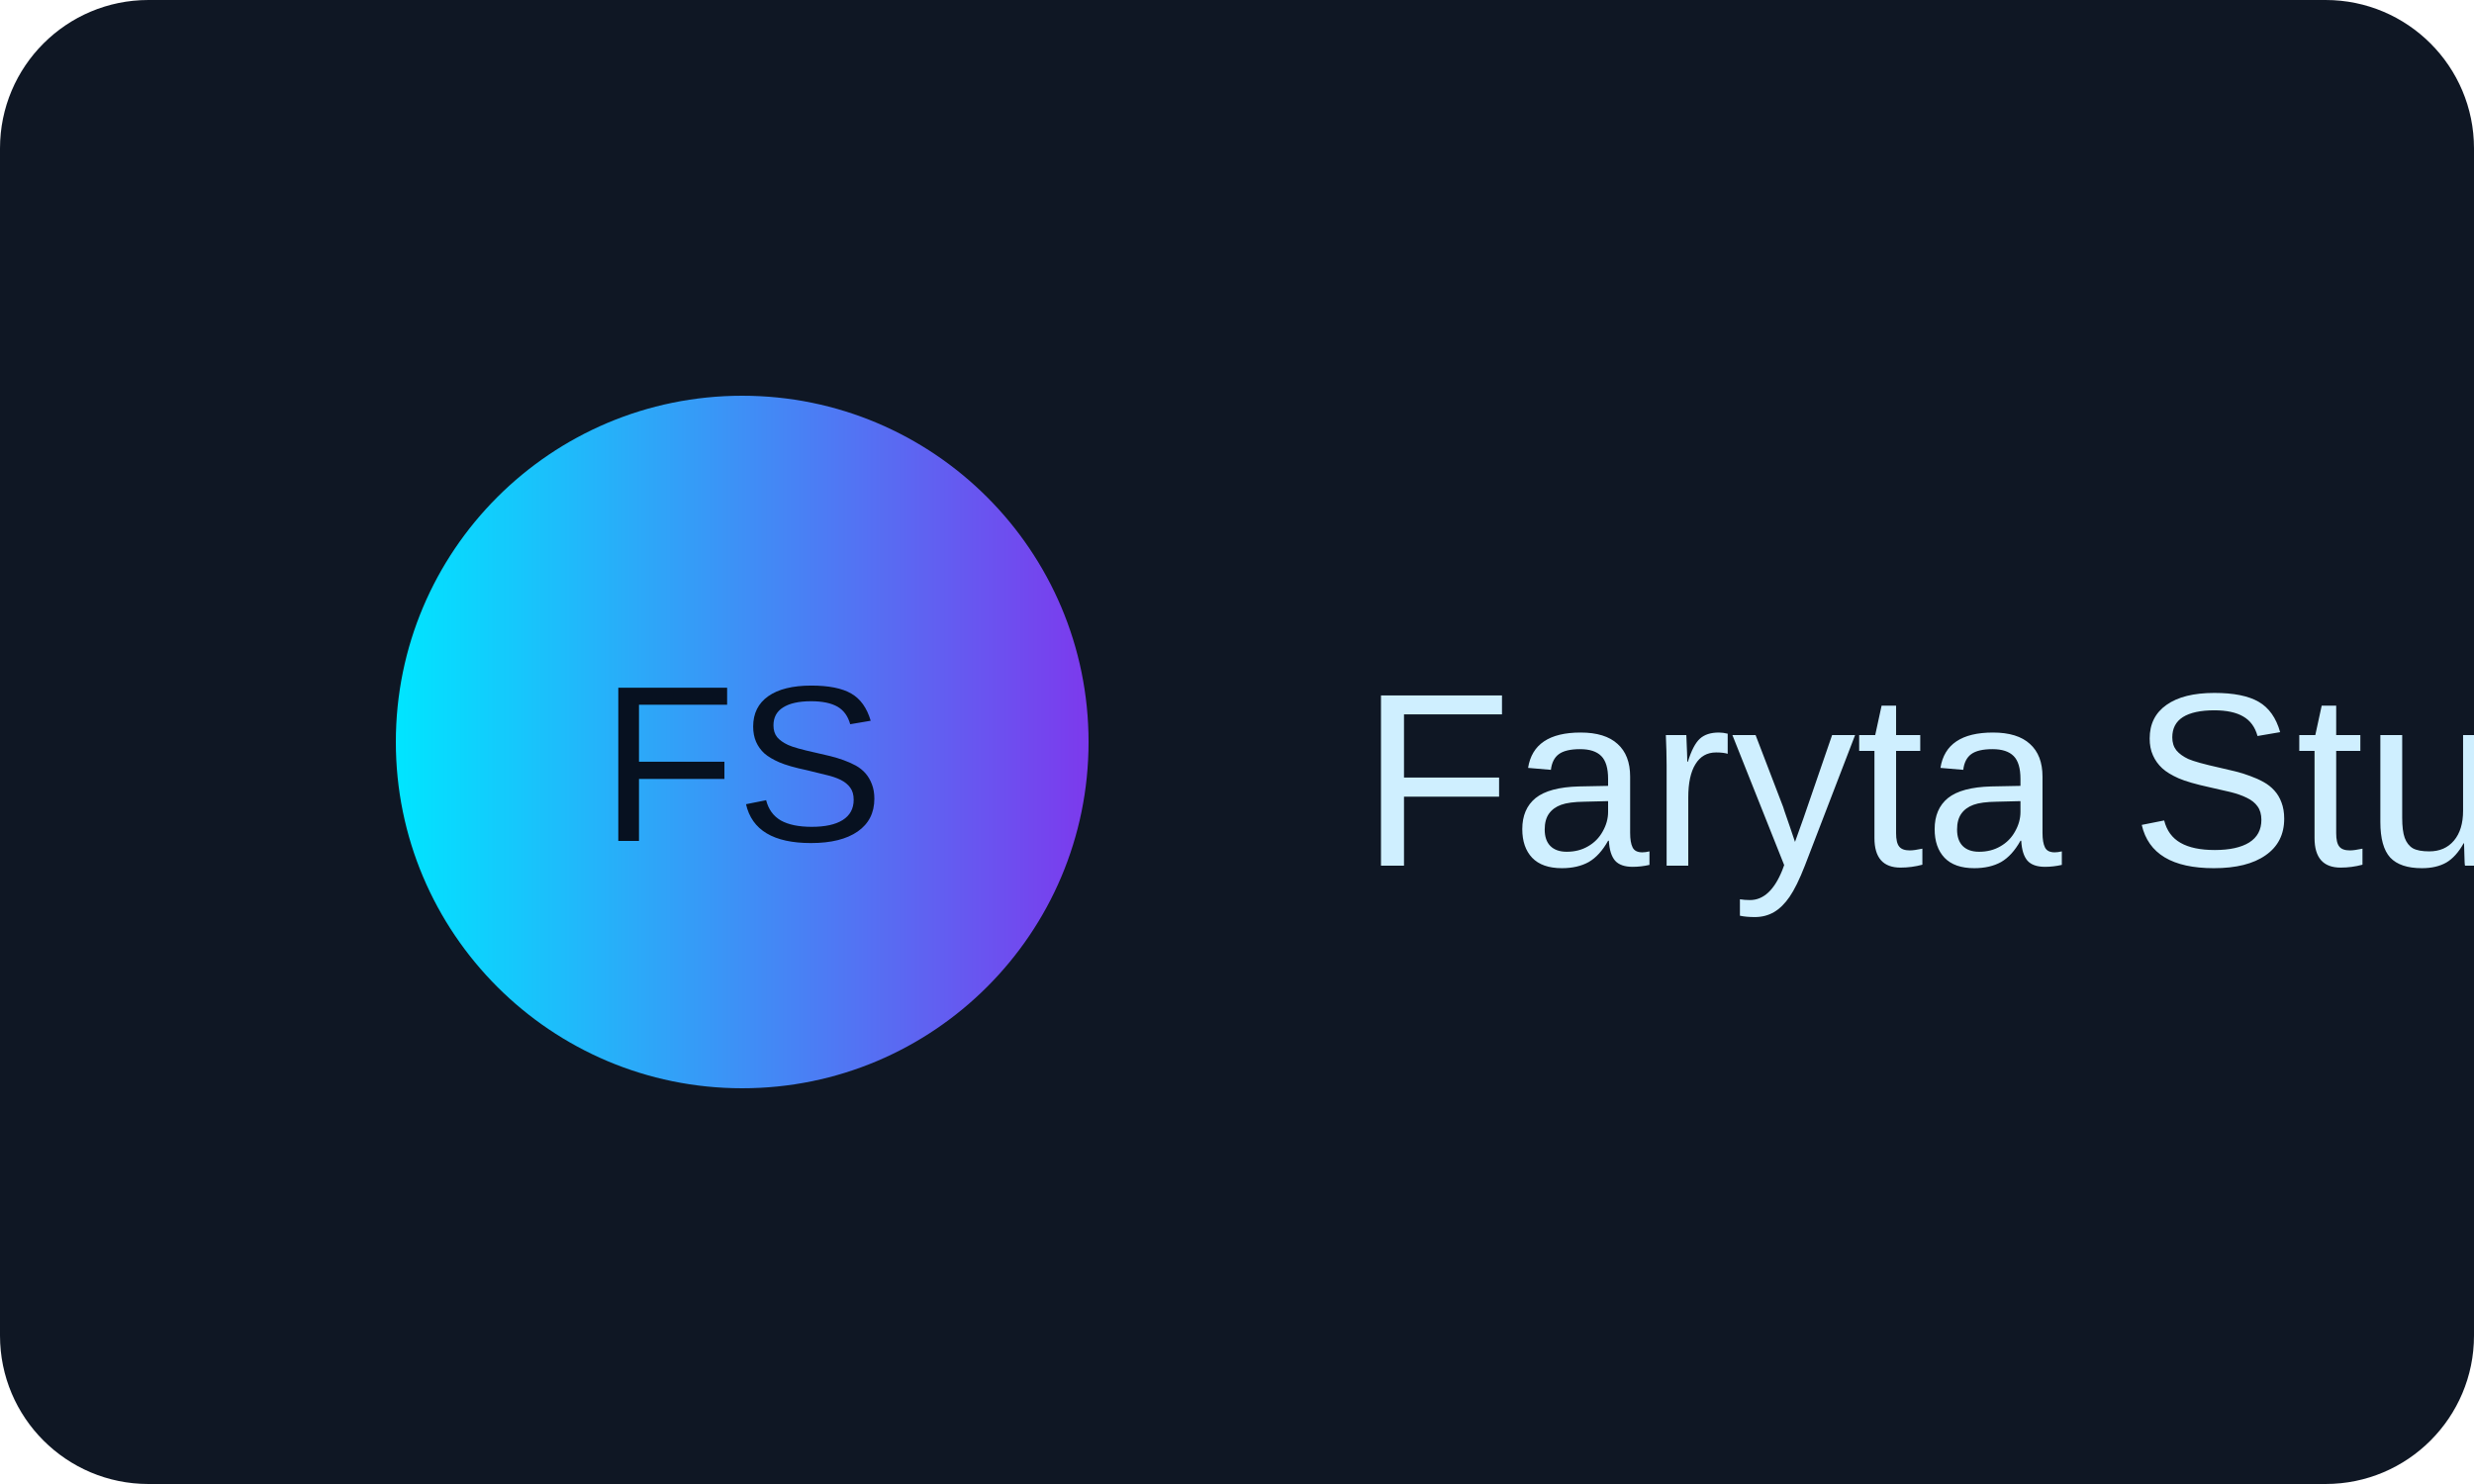
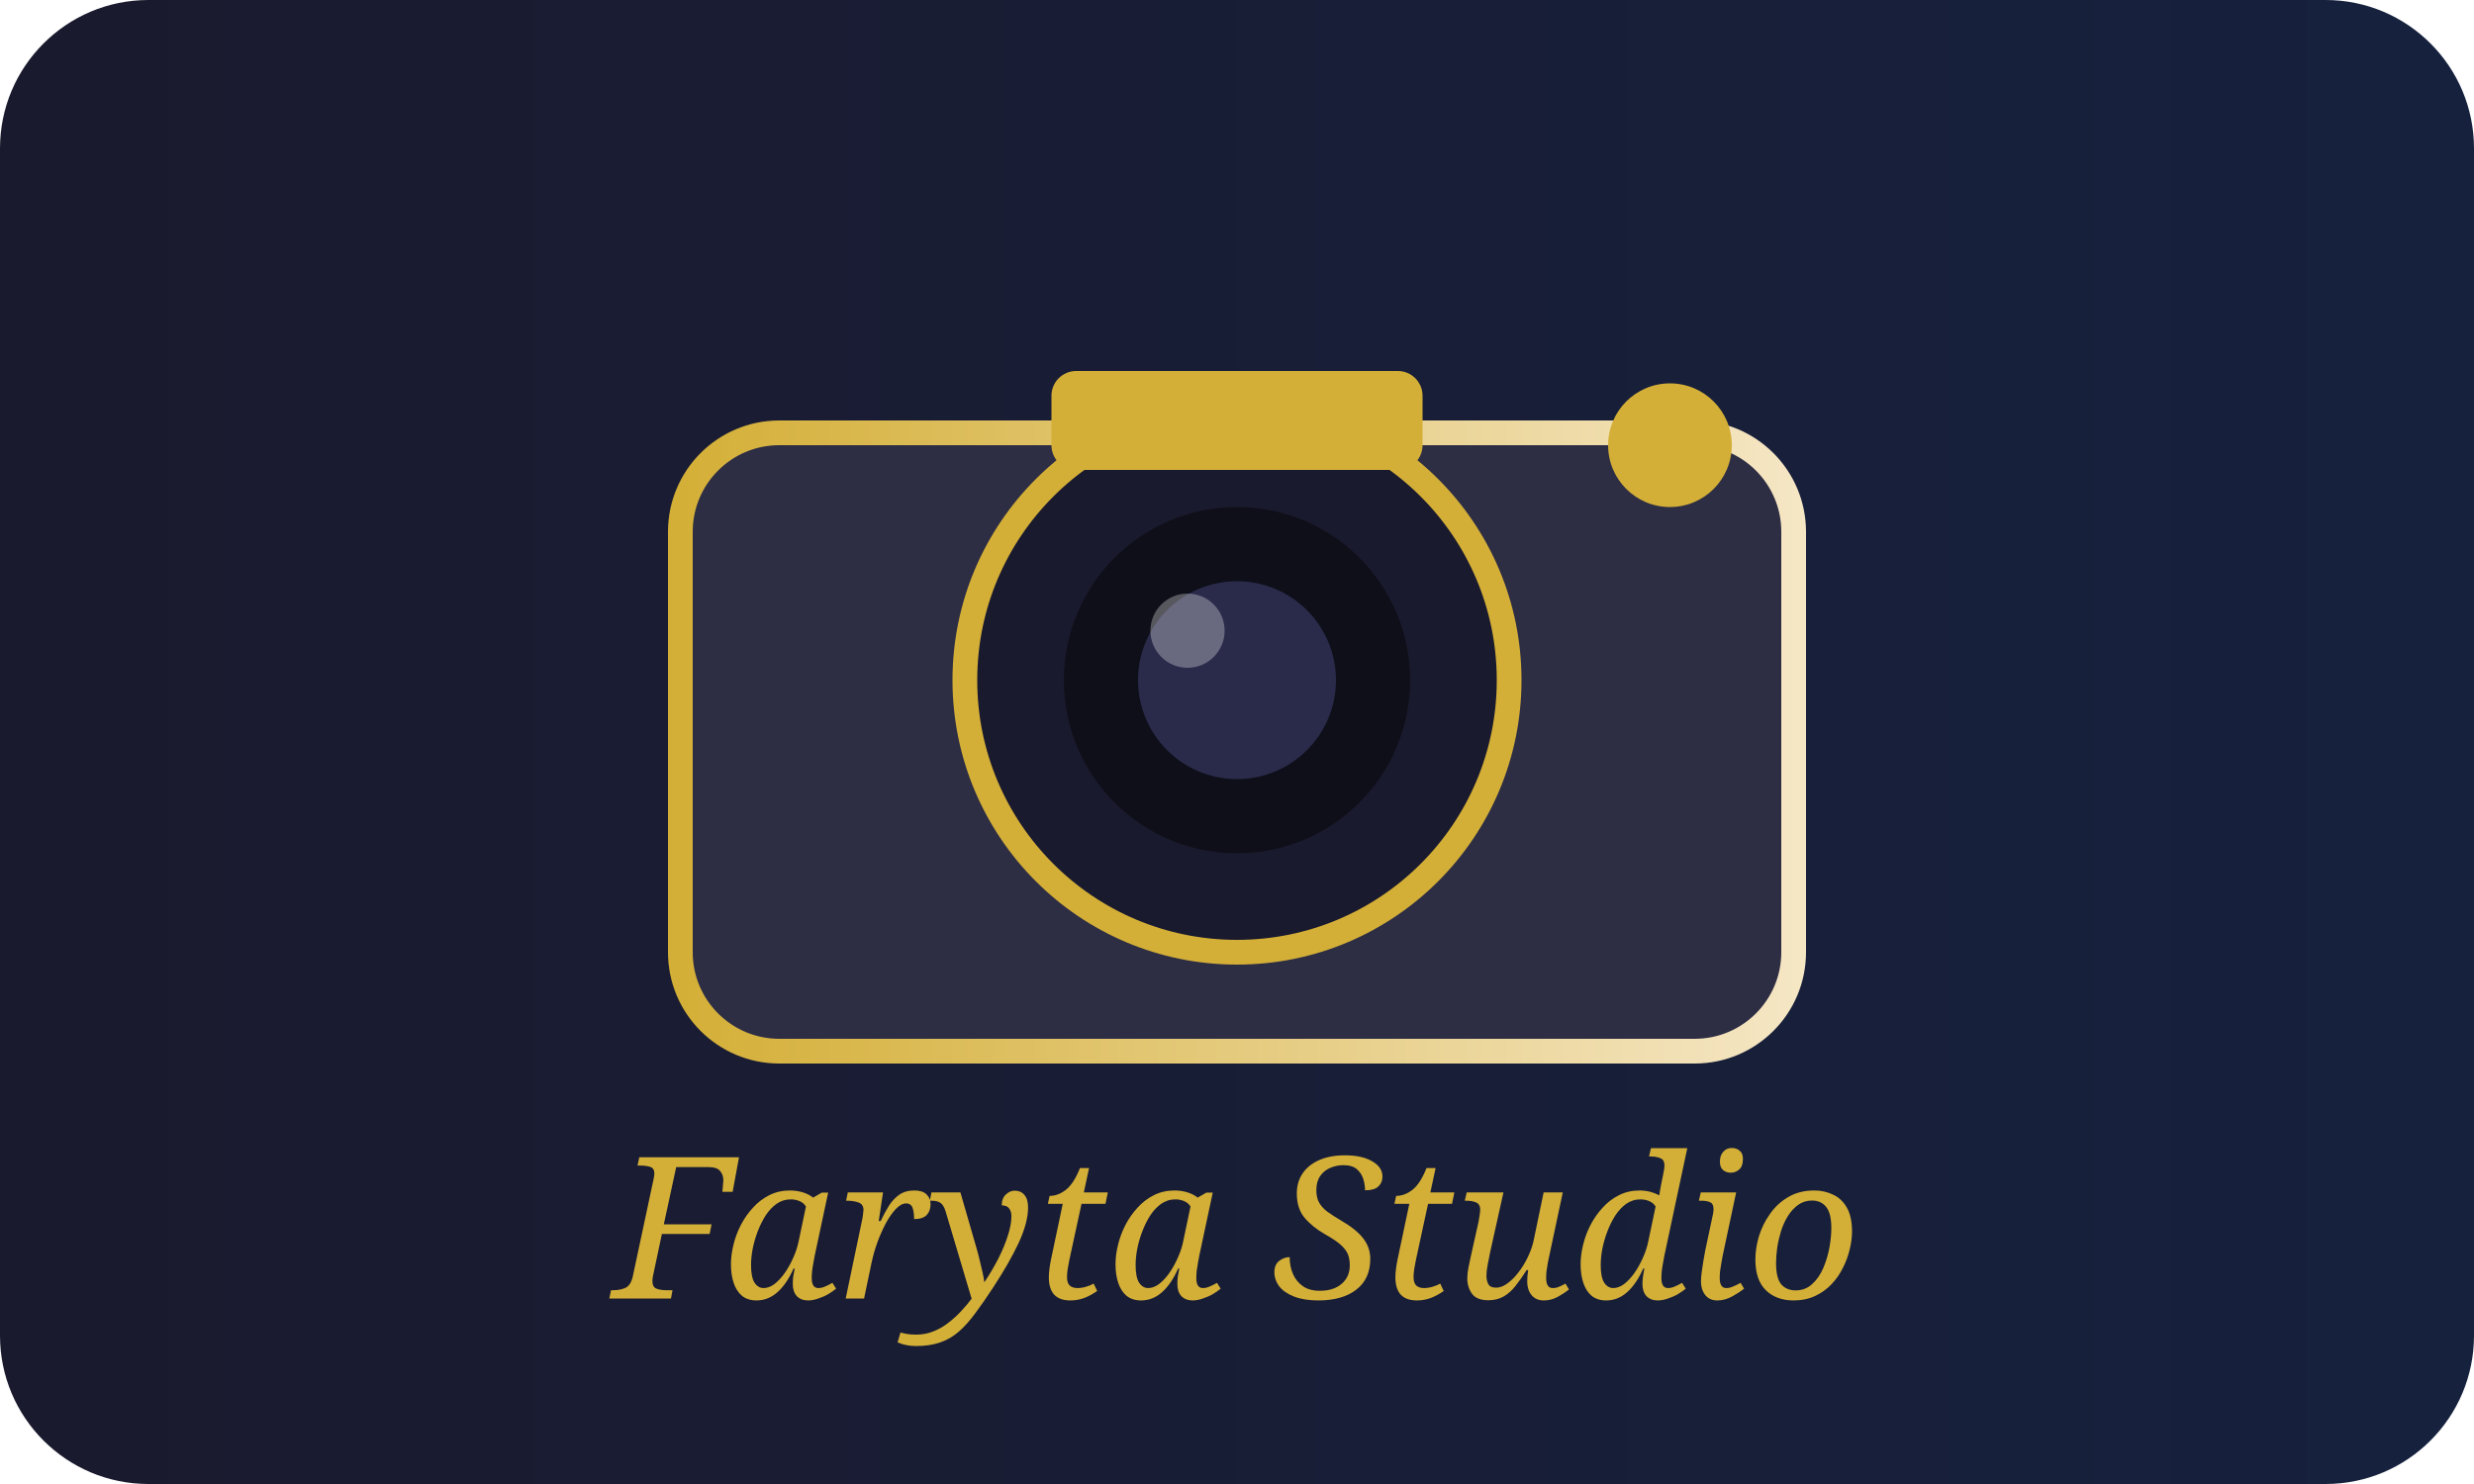
<svg xmlns="http://www.w3.org/2000/svg" width="200" height="120" viewBox="0 0 200 120">
  <defs>
-     <linearGradient id="g" x1="0" x2="1">
-       <stop offset="0%" stop-color="#00e5ff" />
-       <stop offset="100%" stop-color="#7c3aed" />
+     <linearGradient id="goldGrad" x1="0" x2="1">
+       <stop offset="0%" stop-color="#d4af37" />
+       <stop offset="100%" stop-color="#f5e6c4" />
+     </linearGradient>
+     <linearGradient id="darkGrad" x1="0" x2="1">
+       <stop offset="0%" stop-color="#1a1a2e" />
+       <stop offset="100%" stop-color="#16213e" />
    </linearGradient>
  </defs>
-   <rect width="100%" height="100%" rx="12" fill="#0f1724" />
-   <g transform="translate(20,20)">
-     <circle cx="40" cy="40" r="28" fill="url(#g)" />
-     <text x="40" y="48" font-family="Segoe UI, Arial" font-size="18" fill="#071120" text-anchor="middle">FS</text>
-   </g>
-   <text x="110" y="70" font-family="Segoe UI, Arial" font-size="20" fill="#cfefff">Faryta Studio</text>
+   <rect width="100%" height="100%" rx="12" fill="url(#darkGrad)" />
+   <rect x="55" y="35" width="90" height="50" rx="8" fill="#2d2d44" stroke="url(#goldGrad)" stroke-width="2" />
+   <circle cx="100" cy="55" r="22" fill="#1a1a2e" stroke="#d4af37" stroke-width="2" />
+   <circle cx="100" cy="55" r="14" fill="#0f0f1a" />
+   <circle cx="100" cy="55" r="8" fill="#2a2a4a" />
+   <circle cx="96" cy="51" r="3" fill="rgba(255,255,255,0.3)" />
+   <rect x="85" y="30" width="30" height="8" rx="2" fill="#d4af37" />
+   <circle cx="135" cy="36" r="5" fill="#d4af37" />
+   <text x="100" y="105" font-family="Georgia, serif" font-size="16" fill="#d4af37" text-anchor="middle" font-style="italic">Faryta Studio</text>
</svg>
